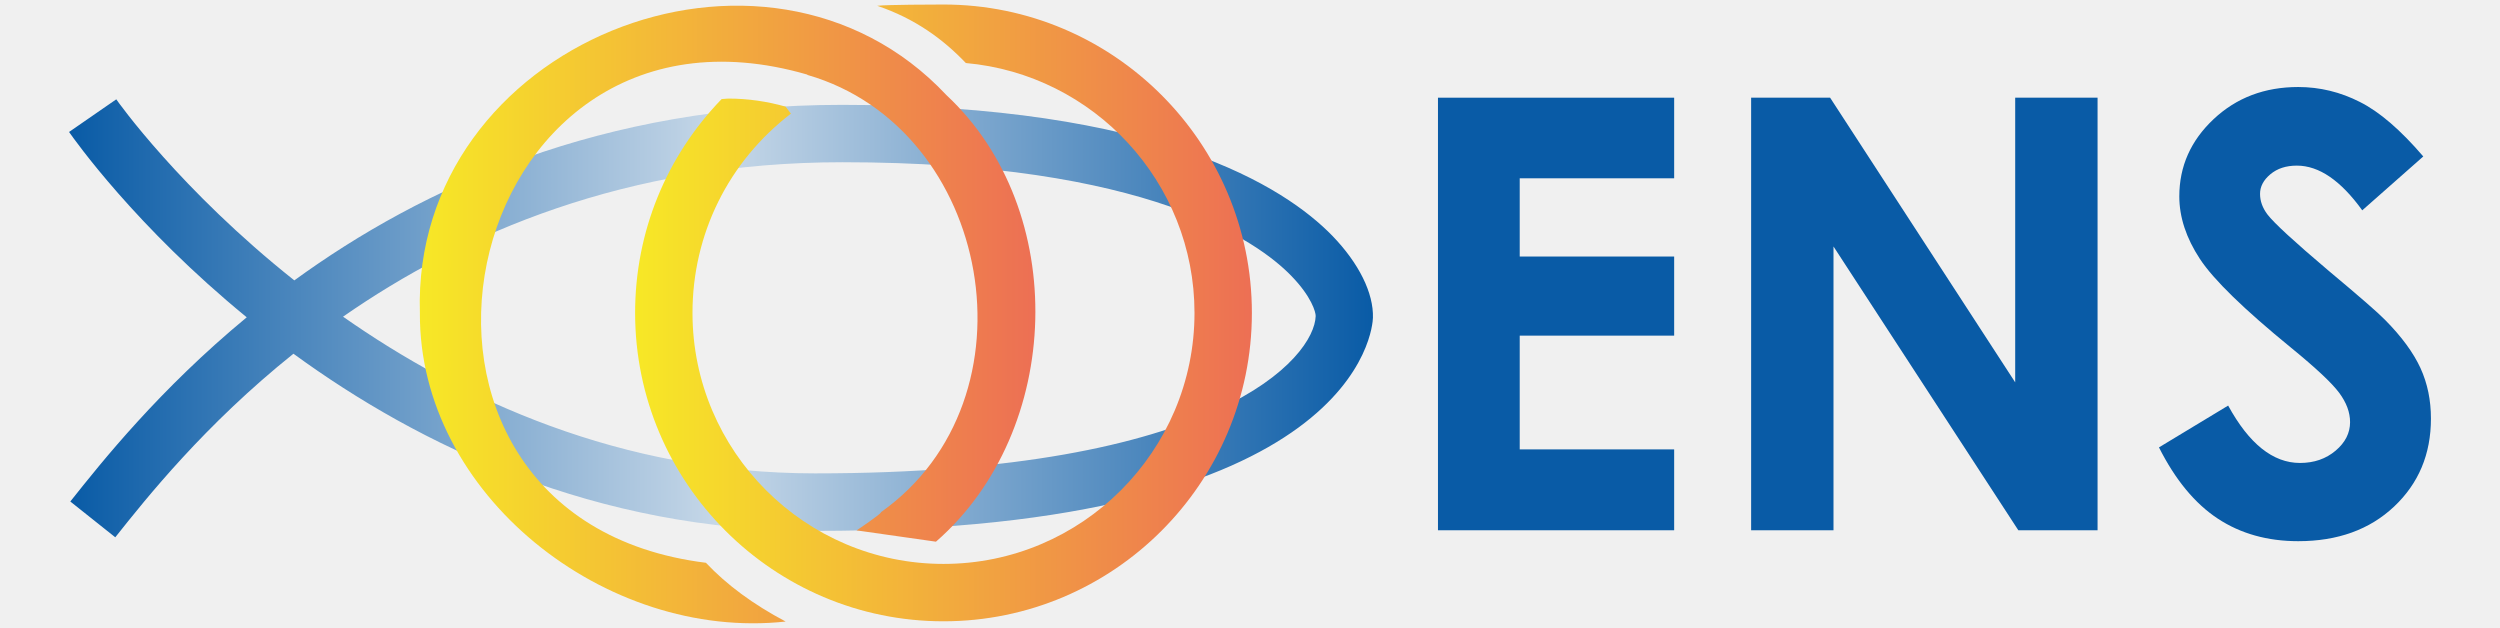
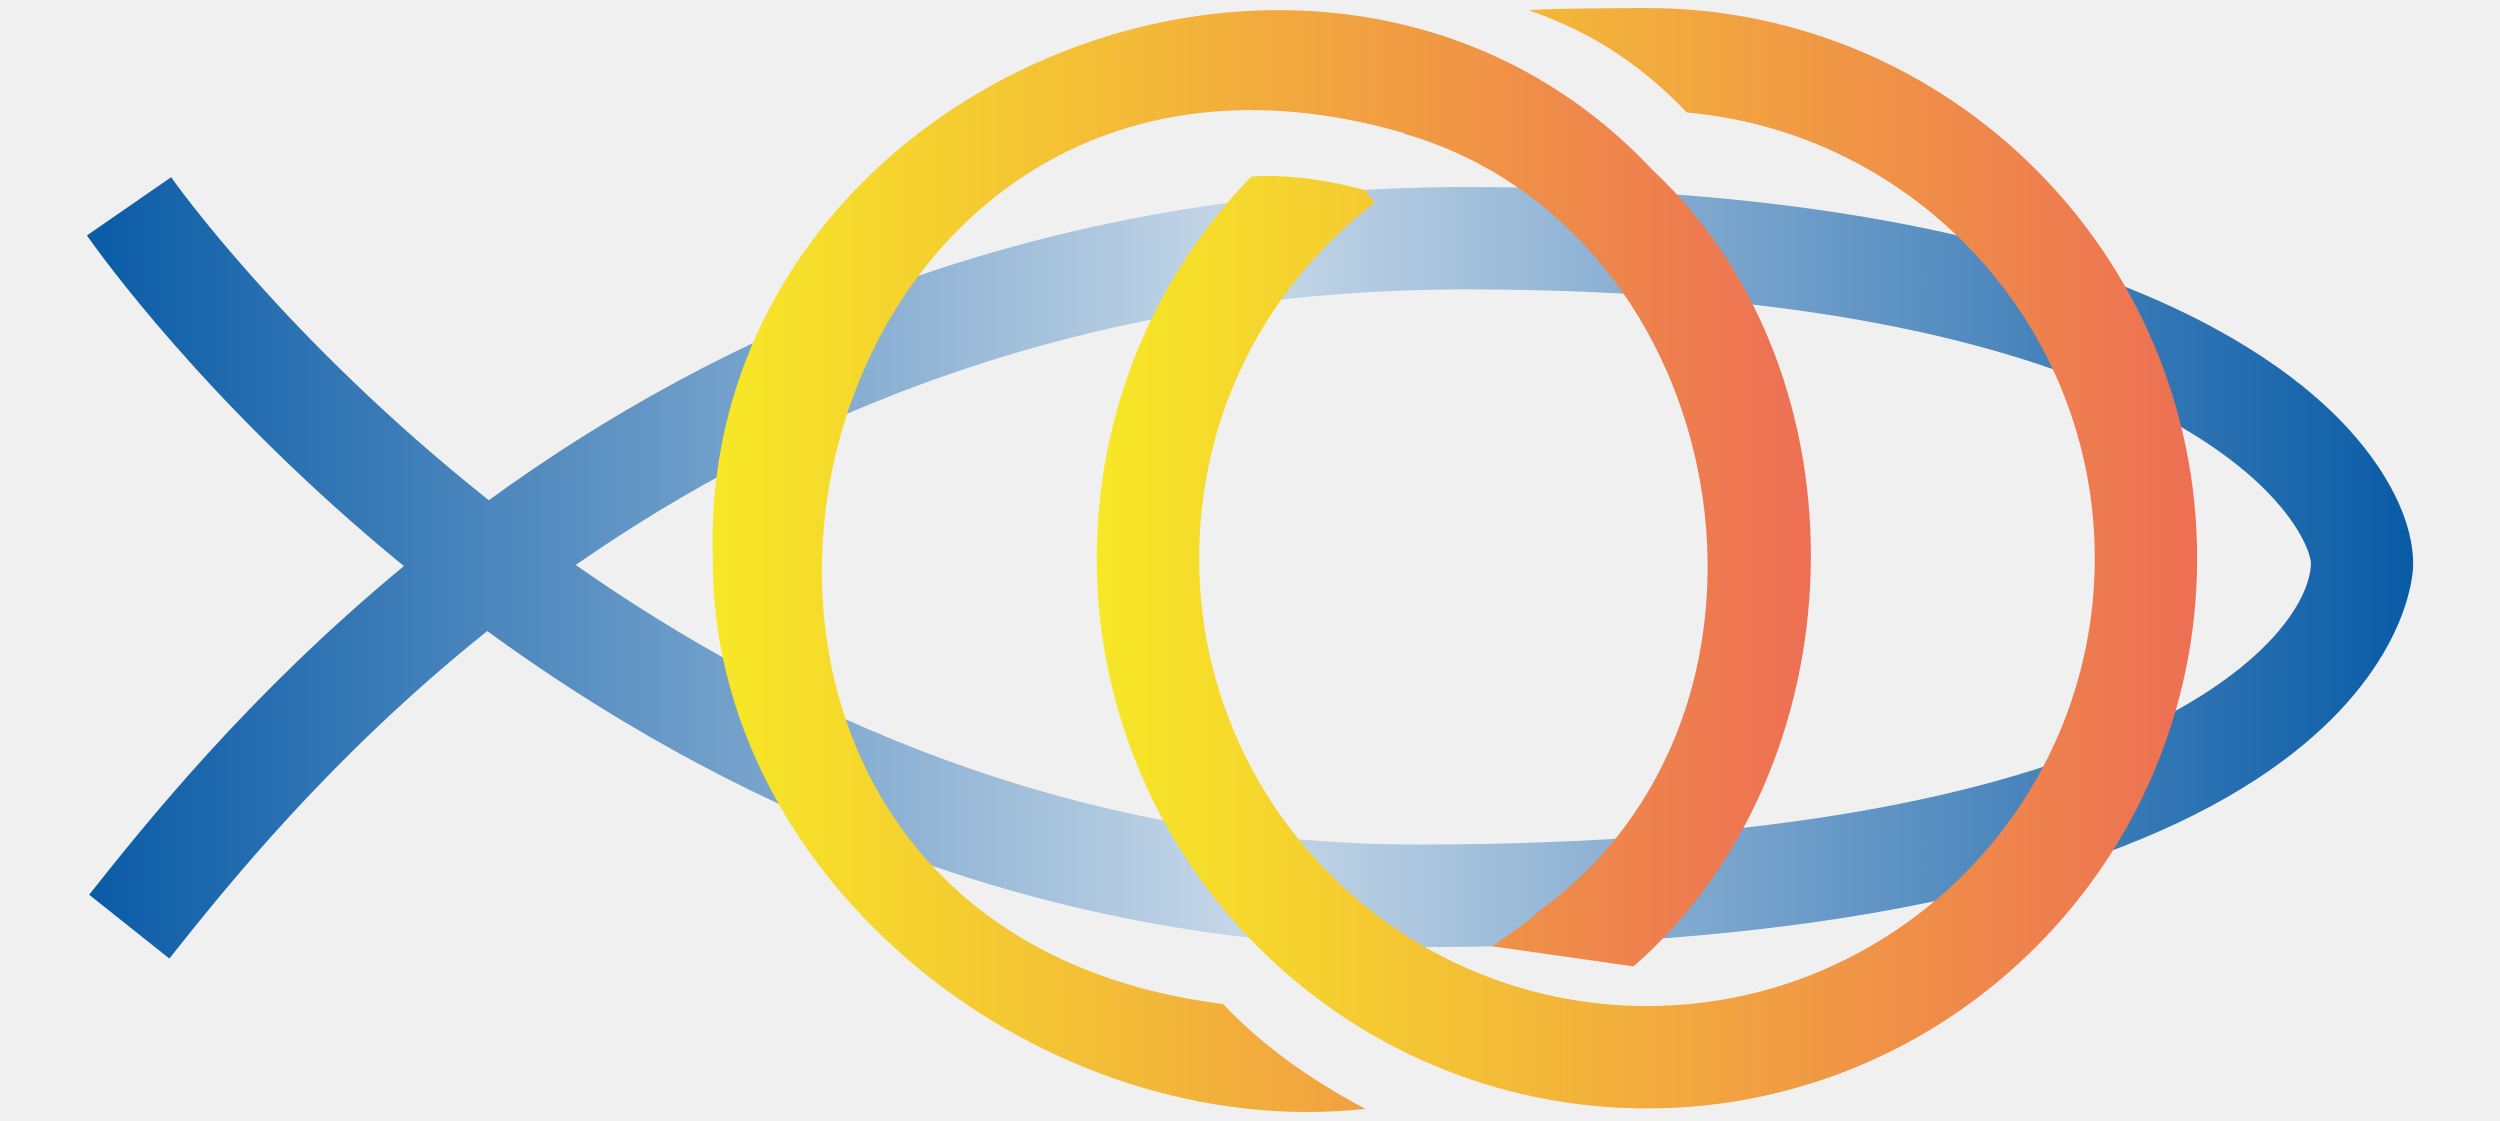
- <svg xmlns="http://www.w3.org/2000/svg" version="1.1" id="Capa_1" x="0px" y="0px" viewBox="0 0 1991 500" style="enable-background:new 0 0 1991 500;" xml:space="preserve">
+ <svg xmlns="http://www.w3.org/2000/svg" version="1.1" id="Capa_1" x="0px" y="0px" viewBox="0 0 1116 500" style="enable-background:new 0 0 1116 500;" xml:space="preserve">
  <style type="text/css">
	.st0{fill:url(#SVGID_1_);}
	.st1{fill:none;}
	.st2{fill:#FFFFFF;}
- 	.st3{fill:url(#SVGID_00000021097899458656387170000018414026206984630202_);}
- 	.st4{fill:url(#SVGID_00000116226599996176142890000007775681495852942986_);}
- 	.st5{fill:#095BA6;}
+ 	.st3{fill:url(#SVGID_00000018199782411286230760000007059900568554232766_);}
+ 	.st4{fill:url(#SVGID_00000010300499544195078540000002105567510508705197_);}
</style>
  <g>
    <g>
      <g>
-         <linearGradient id="SVGID_1_" gradientUnits="userSpaceOnUse" x1="54.978" y1="248.499" x2="1093.4" y2="248.499" gradientTransform="matrix(1 0 0 -1 0 502)">
+         <linearGradient id="SVGID_1_" gradientUnits="userSpaceOnUse" x1="38.789" y1="831.501" x2="1077.211" y2="831.501" gradientTransform="matrix(1 0 0 1 0 -578)">
          <stop offset="0" style="stop-color:#095BA6" />
          <stop offset="0.5" style="stop-color:#C7D8E8" />
          <stop offset="1" style="stop-color:#095BA6" />
        </linearGradient>
-         <path class="st0" d="M91.8,427.9L56,399.4c25.1-31.6,70.9-89.2,140.5-146.7C108.1,180.4,59.2,111.1,55,105.1l37.6-26     c1,1.5,51,72.1,141.8,144.2C336,149.4,479.1,83.5,670.7,83.5c251.6,0,352.6,65.4,390.4,104.3c21.1,21.8,32.9,45.6,32.3,65.3     c-0.2,6.9-9.9,169.7-444.4,169.7c-174.9,0-315.1-68-415.3-141.1C162.8,338.5,116.6,396.7,91.8,427.9z M273.2,252.2     c93.6,65.6,221,124.8,375.9,124.8c322.5,0,397.8-92.8,398.7-125.3c0.1-3-3.3-15.5-19.5-32.1c-26.4-27.2-114.2-90.4-357.5-90.4     C498.8,129.2,368.1,186.2,273.2,252.2z" />
+         <path class="st0" d="M75.6,427.9l-35.8-28.5c25.1-31.6,70.9-89.2,140.5-146.7C91.9,180.4,43,111.1,38.8,105.1l37.6-26     c1,1.5,51,72.1,141.8,144.2C319.8,149.4,462.9,83.5,654.5,83.5c251.6,0,352.6,65.4,390.4,104.3c21.1,21.8,32.9,45.6,32.3,65.3     c-0.2,6.9-9.9,169.7-444.4,169.7c-174.9,0-315.1-68-415.3-141.1C146.6,338.5,100.4,396.7,75.6,427.9z M257,252.2     C350.6,317.8,478,377,632.9,377c322.5,0,397.8-92.8,398.7-125.3c0.1-3-3.3-15.5-19.5-32.1c-26.4-27.2-114.2-90.4-357.5-90.4     C482.6,129.2,351.9,186.2,257,252.2z" />
      </g>
-       <path class="st1" d="M580,49.3L580,49.3C580.1,49.3,580.1,49.3,580,49.3L580,49.3L580,49.3z" />
-       <path class="st2" d="M753,75.1l0.8,0.7C753.5,75.5,753.2,75.3,753,75.1z" />
-       <linearGradient id="SVGID_00000160177377926833545500000013915802108293201046_" gradientUnits="userSpaceOnUse" x1="505.778" y1="252.799" x2="996.978" y2="252.799" gradientTransform="matrix(1 0 0 -1 0 502)">
+       <path class="st1" d="M563.8,49.3L563.8,49.3C563.9,49.3,563.9,49.3,563.8,49.3L563.8,49.3L563.8,49.3z" />
+       <path class="st2" d="M736.8,75.1l0.8,0.7C737.3,75.5,737,75.3,736.8,75.1z" />
+       <linearGradient id="SVGID_00000156578725732700398360000013558756998107578547_" gradientUnits="userSpaceOnUse" x1="489.589" y1="827.201" x2="980.789" y2="827.201" gradientTransform="matrix(1 0 0 1 0 -578)">
        <stop offset="0" style="stop-color:#F7E826" />
        <stop offset="1" style="stop-color:#ED6F54" />
      </linearGradient>
-       <path style="fill:url(#SVGID_00000160177377926833545500000013915802108293201046_);" d="M769.2,50.2    c101.9,9.1,182.1,94.8,182.1,199c0,110.2-89.7,199.9-199.9,199.9s-199.9-89.7-199.9-199.9c0-62.7,28.6-120.5,78.4-158.7l-4.3-5.6    c-14.6-4.1-29.8-6.4-45.6-6.4l-5.3,0.4c-44,45.5-68.9,105.7-68.9,170.3c0,135.4,110.2,245.6,245.6,245.6S997,384.6,997,249.2    S886.8,3.6,751.4,3.6c-8.4,0-44.5,0.1-52.8,1C728.6,14.8,750.9,31,769.2,50.2z" />
+       <path style="fill:url(#SVGID_00000156578725732700398360000013558756998107578547_);" d="M753,50.2    c101.9,9.1,182.1,94.8,182.1,199c0,110.2-89.7,199.9-199.9,199.9s-199.9-89.7-199.9-199.9c0-62.7,28.6-120.5,78.4-158.7l-4.3-5.6    c-14.6-4.1-29.8-6.4-45.6-6.4l-5.3,0.4c-44,45.5-68.9,105.7-68.9,170.3c0,135.4,110.2,245.6,245.6,245.6s245.6-110.2,245.6-245.6    S870.6,3.6,735.2,3.6c-8.4,0-44.5,0.1-52.8,1C712.4,14.8,734.7,31,753,50.2z" />
      <g>
-         <linearGradient id="SVGID_00000091720180970691425410000000391091047495726231_" gradientUnits="userSpaceOnUse" x1="334.257" y1="251.538" x2="824.553" y2="251.538" gradientTransform="matrix(1 0 0 -1 0 502)">
+         <linearGradient id="SVGID_00000049927100698696372720000012027677089860323477_" gradientUnits="userSpaceOnUse" x1="318.068" y1="828.462" x2="808.365" y2="828.462" gradientTransform="matrix(1 0 0 1 0 -578)">
          <stop offset="0" style="stop-color:#F7E826" />
          <stop offset="1" style="stop-color:#ED6F54" />
        </linearGradient>
-         <path style="fill:url(#SVGID_00000091720180970691425410000000391091047495726231_);" d="M745.4,431.4     c101.4-88.5,106.7-263.9,8.4-355.6C609-78.6,327.6,35.5,334.4,249.2C333.5,393.6,482.3,510.6,625.7,495     c-25.9-13.7-47-29.3-63.5-46.8C271.5,412.1,360.8-22.5,642.9,59.4l0.2,0.3c147,42.6,186,257.8,58.5,348.2     c0.8,1-19.4,14.5-19.4,14.5L745.4,431.4z" />
+         <path style="fill:url(#SVGID_00000049927100698696372720000012027677089860323477_);" d="M729.2,431.4     c101.4-88.5,106.7-263.9,8.4-355.6C592.8-78.6,311.4,35.5,318.2,249.2C317.3,393.6,466.1,510.6,609.5,495     c-25.9-13.7-47-29.3-63.5-46.8C255.3,412.1,344.6-22.5,626.7,59.4l0.2,0.3c147,42.6,186,257.8,58.5,348.2     c0.8,1-19.4,14.5-19.4,14.5L729.2,431.4z" />
      </g>
-     </g>
-     <g>
-       <path class="st5" d="M1145.2,77.8h188.1v64.2h-123v62.3h123v63h-123v90.6h123v64.4h-188.1V77.8z" />
-       <path class="st5" d="M1394.6,77.8h62.9l147.4,226.7V77.8h65.6v344.5h-63.1l-147.2-226v226h-65.6V77.8z" />
-       <path class="st5" d="M1929.9,124.6l-48.6,42.9c-17.1-23.7-34.4-35.6-52.1-35.6c-8.6,0-15.6,2.3-21.1,6.9    c-5.5,4.6-8.2,9.8-8.2,15.6c0,5.8,2,11.2,5.9,16.4c5.3,6.9,21.3,21.6,48.1,44.3c25,20.9,40.2,34.1,45.5,39.6    c13.3,13.4,22.7,26.3,28.3,38.5c5.6,12.3,8.3,25.6,8.3,40.2c0,28.3-9.8,51.6-29.3,70c-19.5,18.4-45,27.6-76.4,27.6    c-24.5,0-45.9-6-64.1-18c-18.2-12-33.8-30.9-46.8-56.7l55.1-33.3c16.6,30.4,35.7,45.7,57.2,45.7c11.3,0,20.7-3.3,28.4-9.8    s11.5-14.1,11.5-22.7c0-7.8-2.9-15.6-8.7-23.4c-5.8-7.8-18.5-19.7-38.2-35.8c-37.5-30.6-61.8-54.2-72.7-70.8    c-10.9-16.6-16.4-33.2-16.4-49.8c0-23.9,9.1-44.4,27.3-61.5c18.2-17.1,40.7-25.6,67.4-25.6c17.2,0,33.6,4,49.1,11.9    C1895,89,1911.8,103.5,1929.9,124.6z" />
    </g>
  </g>
</svg>
